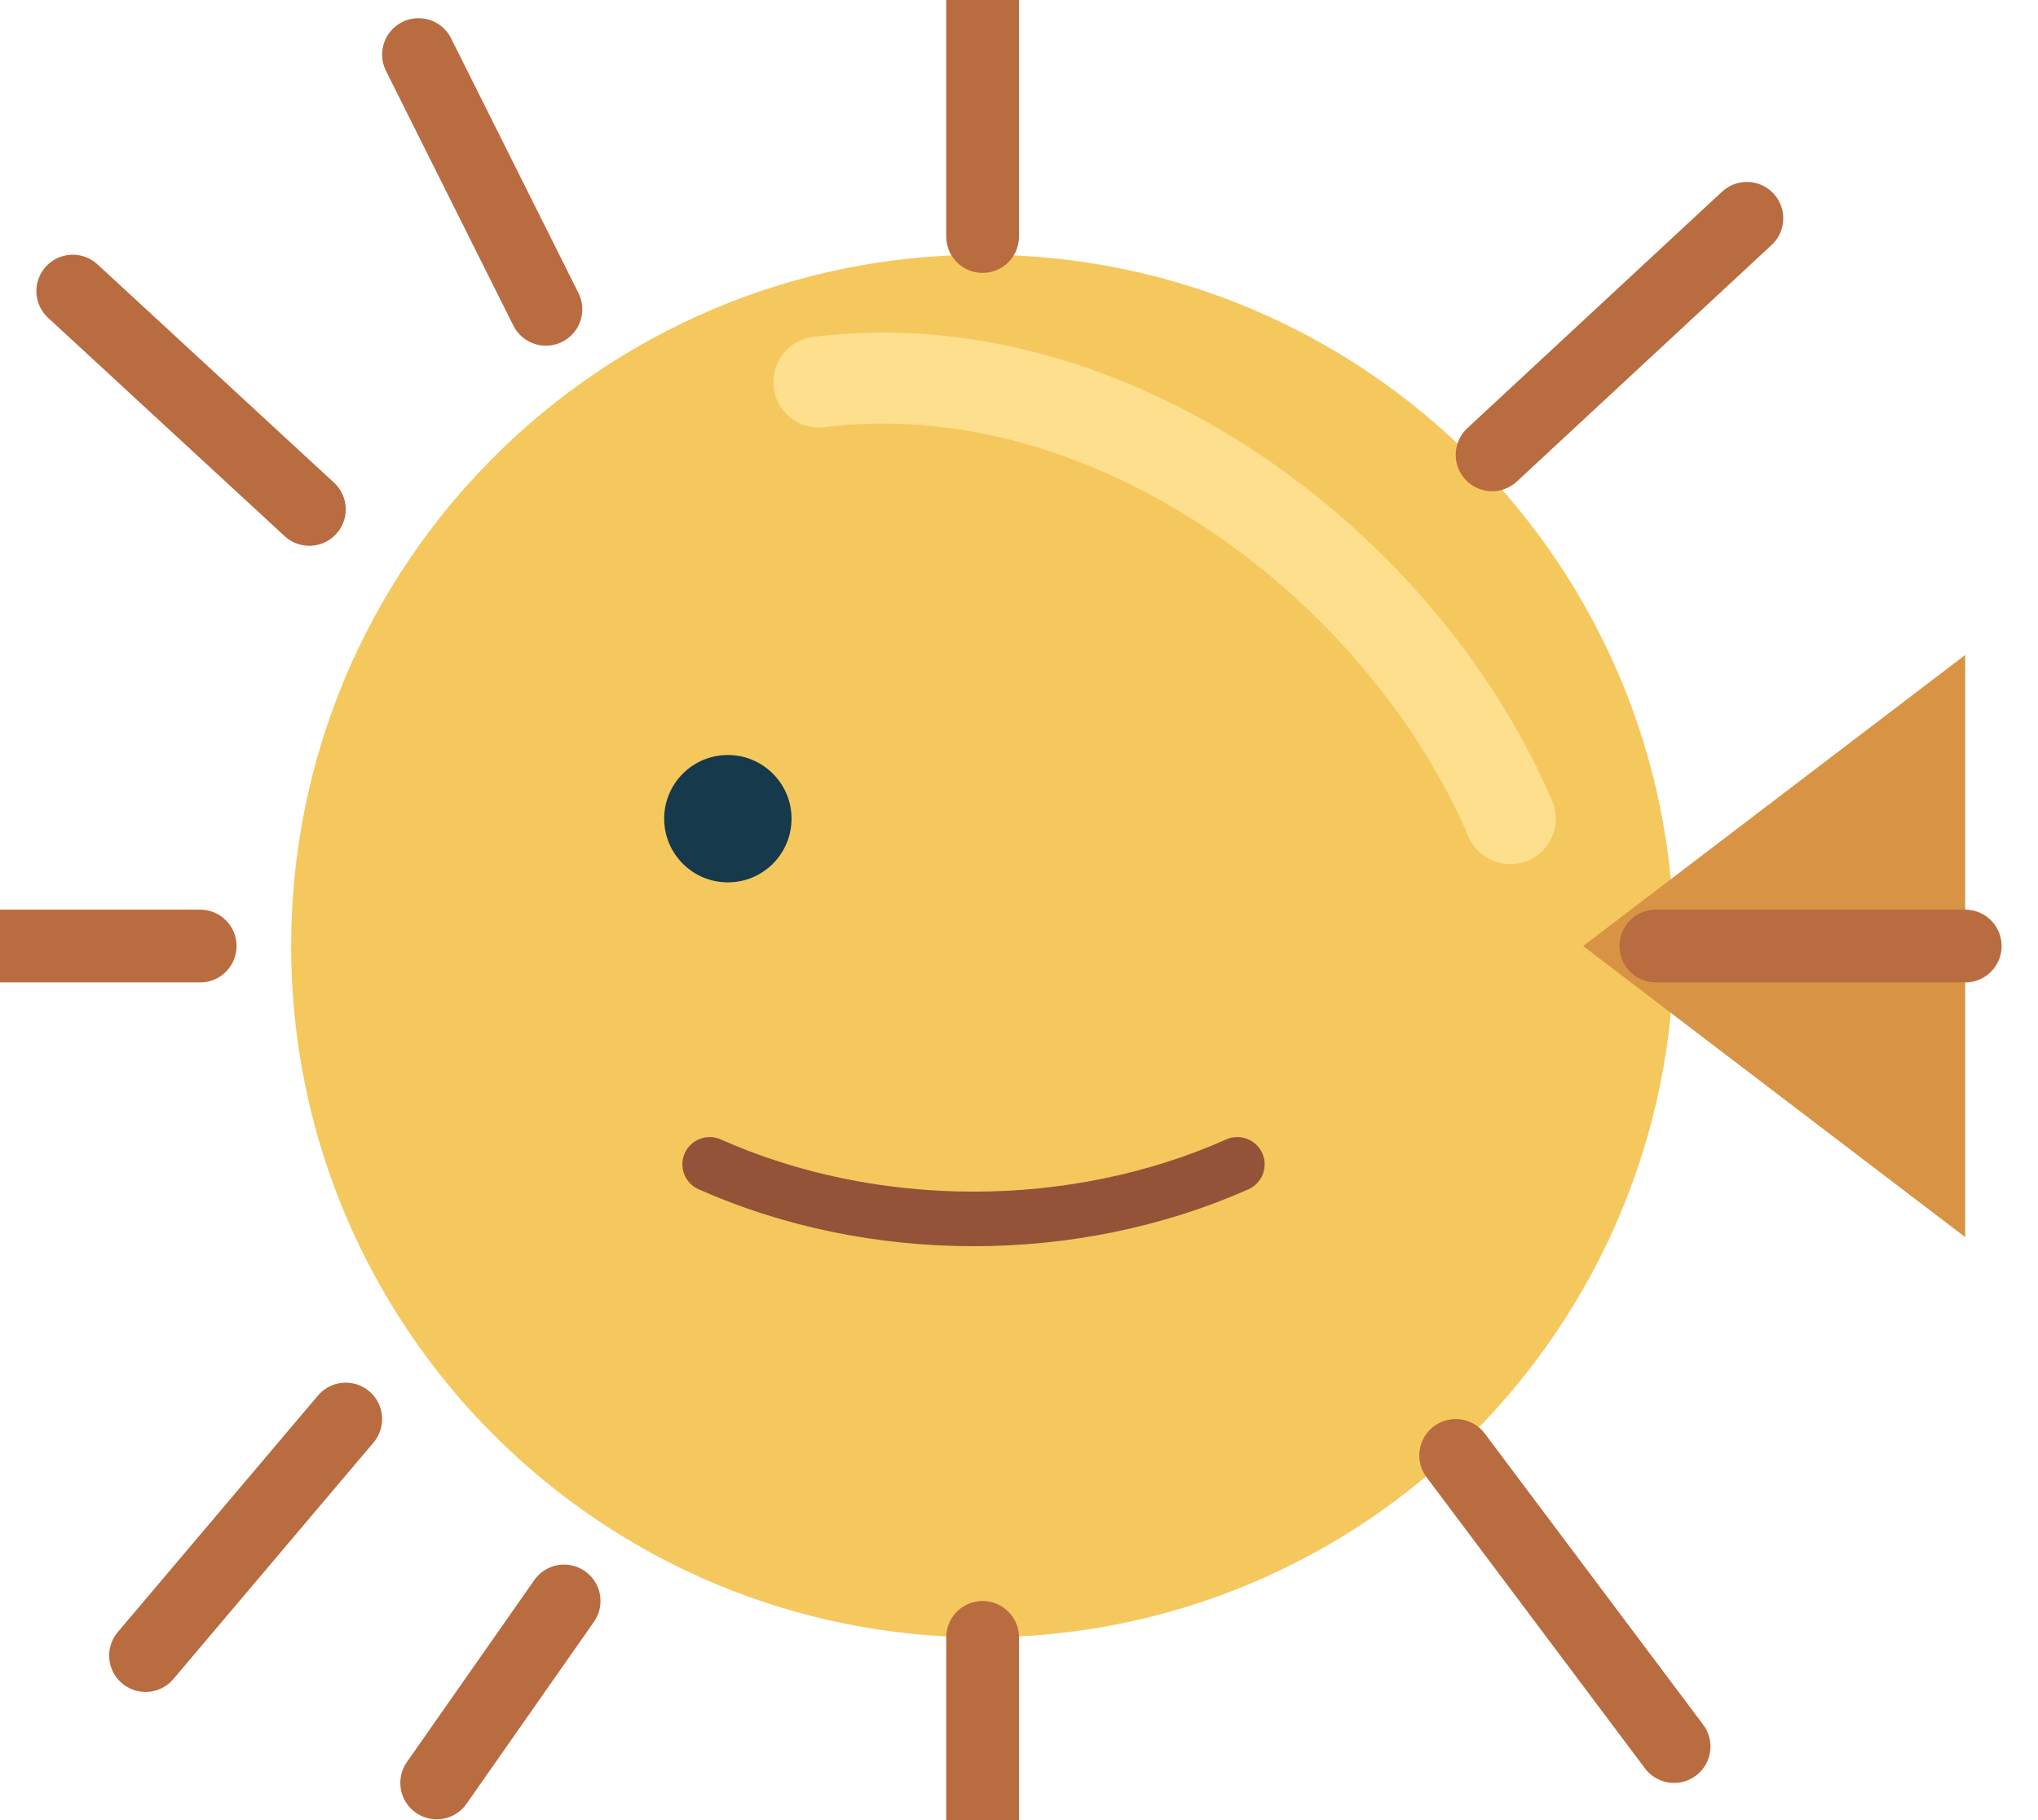
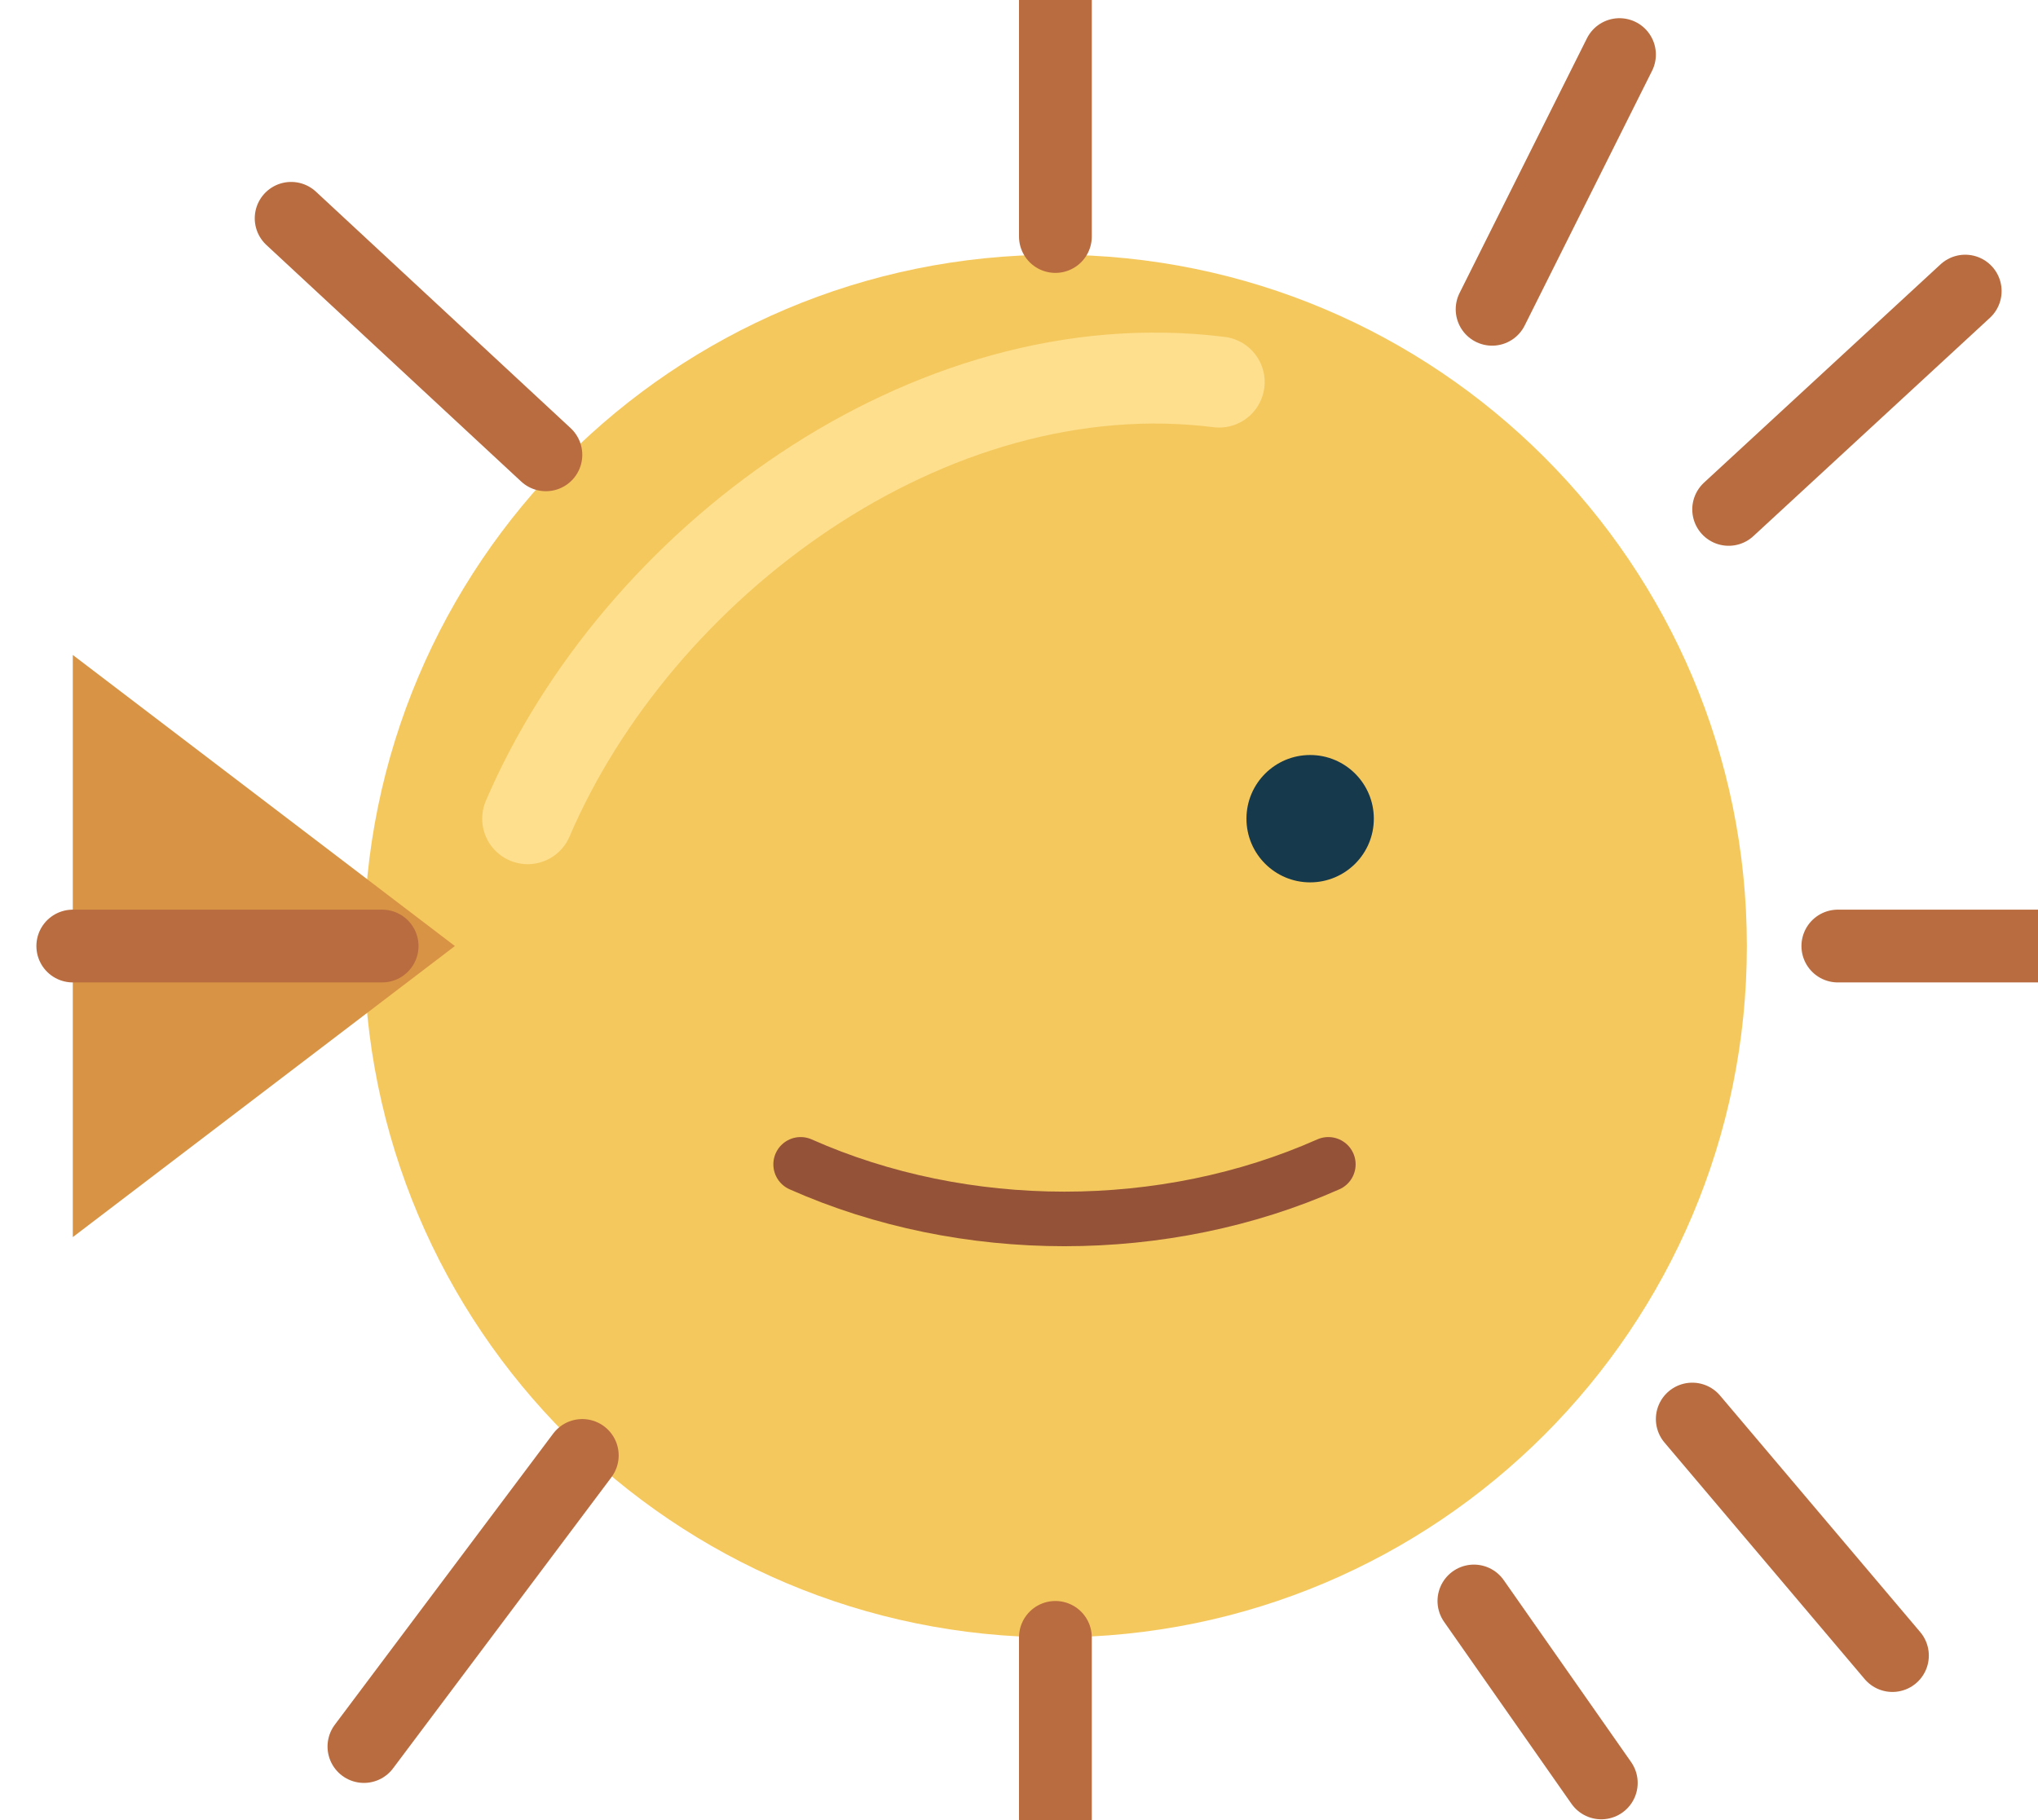
<svg xmlns="http://www.w3.org/2000/svg" viewBox="0 0 112 100">
-   <circle cx="54" cy="52" r="38" fill="#f5c85e" />
-   <path d="M87 52L108 36V68Z" fill="#d89444" />
-   <g stroke="#b96c3f" stroke-linecap="round" stroke-width="4">
-     <path d="M17 28L4 16" />
-     <path d="M11 52H0" />
-     <path d="M19 78L8 91" />
-     <path d="M54 13V0" />
-     <path d="M82 25L96 12" />
-     <path d="M91 52H108" />
-     <path d="M80 80L92 96" />
-     <path d="M54 90V100" />
-     <path d="M30 17L23 3" />
-     <path d="M31 88L24 98" />
+   <g transform="translate(112 0) scale(-1 1)">
+     <circle cx="54" cy="52" r="38" fill="#f5c85e" />
+     <path d="M87 52L108 36V68Z" fill="#d89444" />
+     <g stroke="#b96c3f" stroke-linecap="round" stroke-width="4">
+       <path d="M17 28L4 16" />
+       <path d="M11 52H0" />
+       <path d="M19 78L8 91" />
+       <path d="M54 13V0" />
+       <path d="M82 25L96 12" />
+       <path d="M91 52H108" />
+       <path d="M80 80L92 96" />
+       <path d="M54 90V100" />
+       <path d="M30 17L23 3" />
+       <path d="M31 88L24 98" />
+     </g>
+     <circle cx="40" cy="45" r="3.5" fill="#16394b" />
+     <path d="M39 64C48 68 59 68 68 64" fill="none" stroke="#945338" stroke-linecap="round" stroke-width="3" />
+     <path d="M45 21C61 19 77 31 83 45" fill="none" stroke="#ffe599" stroke-linecap="round" stroke-width="5" opacity="0.8" />
  </g>
-   <circle cx="40" cy="45" r="3.5" fill="#16394b" />
-   <path d="M39 64C48 68 59 68 68 64" fill="none" stroke="#945338" stroke-linecap="round" stroke-width="3" />
-   <path d="M45 21C61 19 77 31 83 45" fill="none" stroke="#ffe599" stroke-linecap="round" stroke-width="5" opacity="0.8" />
</svg>
